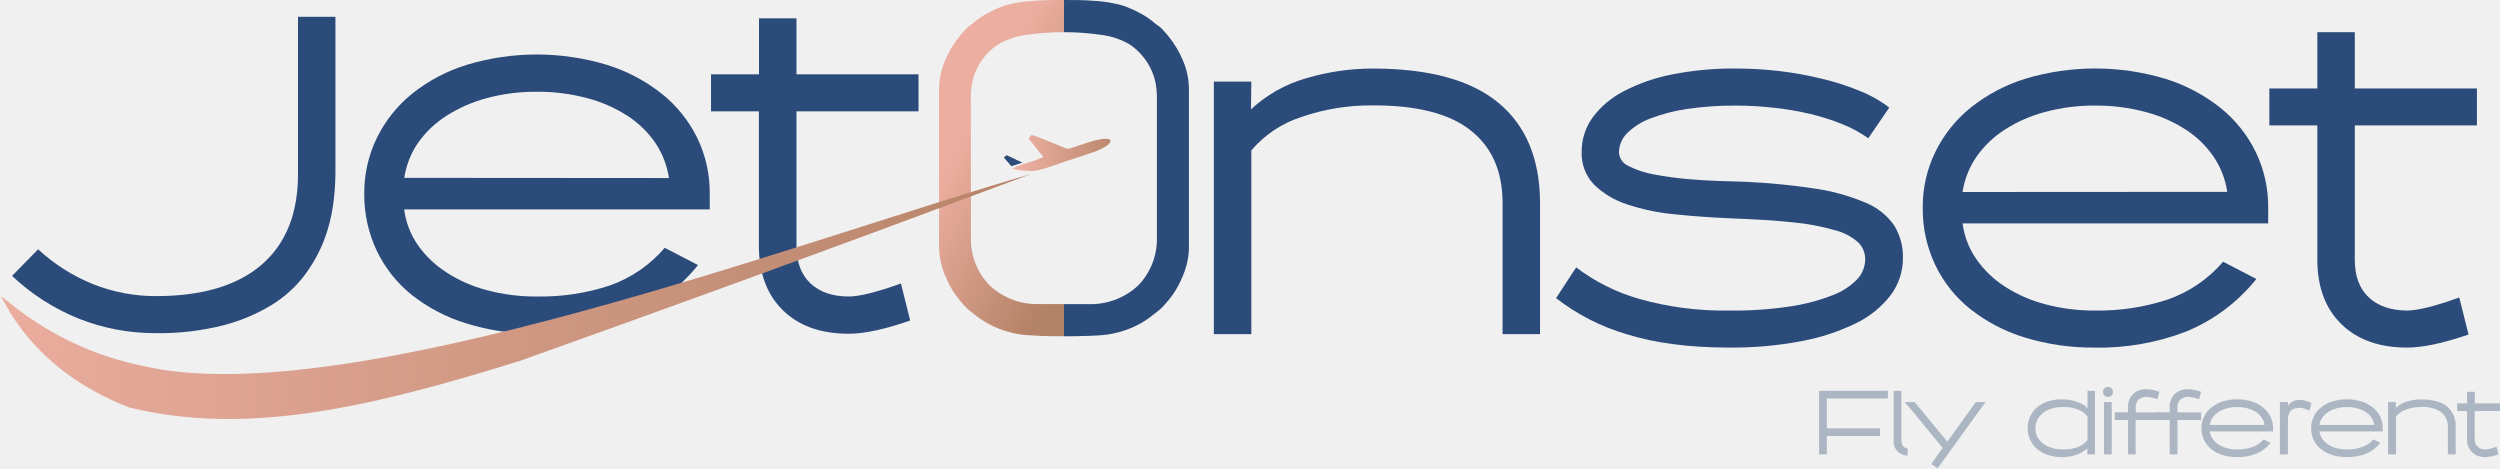
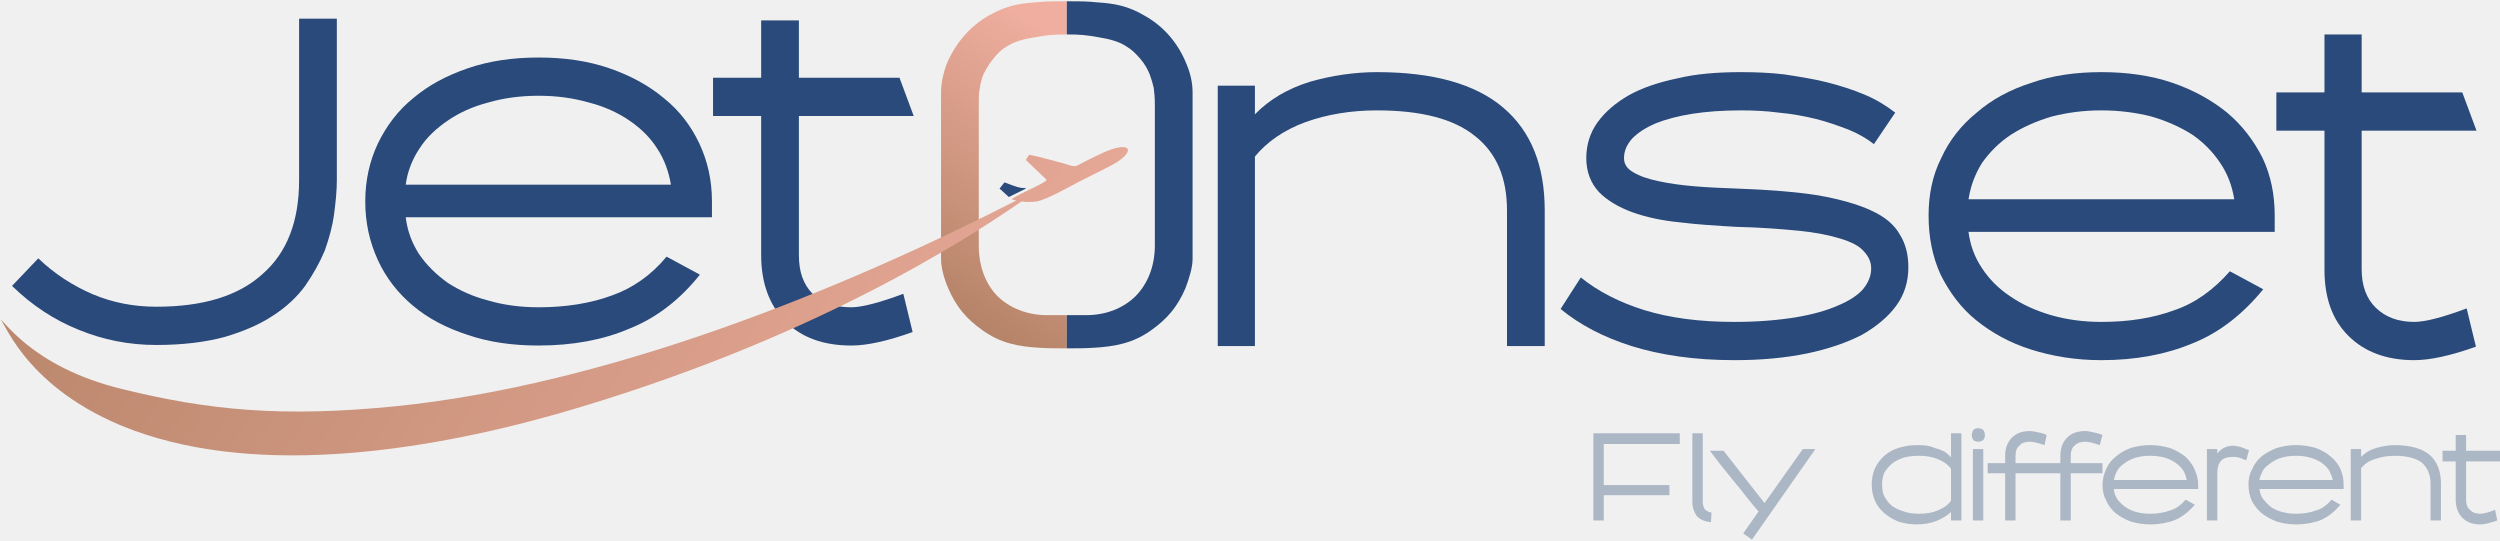
- <svg xmlns="http://www.w3.org/2000/svg" xmlns:xlink="http://www.w3.org/1999/xlink" viewBox="0 0 621.74 116.44">
+ <svg xmlns="http://www.w3.org/2000/svg" width="208" height="45" viewBox="0 0 208 45" fill="none">
+   <g clip-path="url(#clip0)">
+     <path d="M138.894 41.198H133.435V43.304H132.57V36.05H139.759V36.939H133.435V40.356H138.894V41.198ZM208 38.39H205.179V41.573C205.179 41.947 205.27 42.228 205.498 42.415C205.725 42.649 205.998 42.743 206.362 42.743C206.635 42.743 206.999 42.649 207.591 42.415L207.773 43.304C207.227 43.492 206.726 43.632 206.362 43.632C205.725 43.632 205.225 43.445 204.861 43.071C204.497 42.696 204.315 42.181 204.315 41.573V38.39H203.223V37.501H204.315V36.19H205.179V37.501H208V38.39ZM203.087 43.304H202.222V40.215C202.222 39.467 201.949 38.905 201.494 38.484C200.994 38.109 200.22 37.922 199.22 37.922C198.628 37.922 198.082 38.016 197.582 38.203C197.081 38.343 196.717 38.624 196.444 38.952V43.304H195.58V37.36H196.444V38.016C196.808 37.641 197.218 37.407 197.718 37.267C198.219 37.126 198.719 37.033 199.22 37.033C200.539 37.033 201.494 37.314 202.131 37.828C202.768 38.39 203.087 39.186 203.087 40.215V43.304ZM191.031 43.632C190.439 43.632 189.893 43.538 189.438 43.398C188.938 43.211 188.528 42.977 188.164 42.696C187.846 42.415 187.573 42.088 187.346 41.666C187.164 41.245 187.073 40.824 187.073 40.309C187.073 39.841 187.164 39.42 187.391 38.998C187.573 38.577 187.846 38.25 188.164 37.969C188.528 37.688 188.938 37.454 189.438 37.267C189.939 37.126 190.439 37.033 191.031 37.033C191.622 37.033 192.168 37.126 192.668 37.267C193.169 37.454 193.578 37.688 193.897 37.969C194.261 38.25 194.534 38.624 194.716 38.998C194.898 39.42 194.989 39.841 194.989 40.309V40.684H187.983C188.028 41.011 188.119 41.292 188.301 41.526C188.483 41.76 188.71 41.994 188.938 42.181C189.211 42.368 189.529 42.509 189.893 42.602C190.257 42.696 190.621 42.743 191.031 42.743C191.668 42.743 192.213 42.649 192.714 42.462C193.214 42.322 193.624 41.994 193.988 41.573L194.716 41.994C194.261 42.556 193.715 42.977 193.123 43.258C192.532 43.492 191.804 43.632 191.031 43.632ZM194.079 39.935C194.033 39.654 193.897 39.373 193.76 39.092C193.578 38.858 193.396 38.671 193.123 38.484C192.85 38.296 192.532 38.156 192.168 38.062C191.85 37.969 191.44 37.922 191.031 37.922C190.621 37.922 190.257 37.969 189.893 38.062C189.529 38.156 189.256 38.296 188.983 38.484C188.71 38.671 188.483 38.858 188.301 39.092C188.164 39.373 188.028 39.654 187.983 39.935H194.079ZM183.615 43.304V37.36H184.479V37.735C184.752 37.36 185.162 37.126 185.708 37.08C185.844 37.08 185.981 37.08 186.072 37.126C186.208 37.126 186.299 37.173 186.39 37.173C186.527 37.22 186.618 37.267 186.754 37.314C186.845 37.36 186.982 37.407 187.118 37.454L186.891 38.296C186.754 38.25 186.618 38.203 186.527 38.156C186.436 38.109 186.345 38.109 186.254 38.062C186.163 38.062 186.072 38.016 185.981 38.016C185.89 38.016 185.799 38.016 185.708 38.016C184.889 38.016 184.479 38.437 184.479 39.373V43.304H183.615ZM178.884 43.632C178.292 43.632 177.792 43.538 177.291 43.398C176.791 43.211 176.381 42.977 176.018 42.696C175.699 42.415 175.426 42.088 175.244 41.666C175.017 41.245 174.926 40.824 174.926 40.309C174.926 39.841 175.062 39.42 175.244 38.998C175.426 38.577 175.699 38.25 176.063 37.969C176.381 37.688 176.791 37.454 177.291 37.267C177.792 37.126 178.292 37.033 178.884 37.033C179.475 37.033 180.021 37.126 180.521 37.267C181.022 37.454 181.431 37.688 181.795 37.969C182.114 38.25 182.387 38.624 182.569 38.998C182.751 39.42 182.887 39.841 182.887 40.309V40.684H175.881C175.881 41.011 176.018 41.292 176.154 41.526C176.336 41.76 176.563 41.994 176.836 42.181C177.109 42.368 177.382 42.509 177.746 42.602C178.11 42.696 178.474 42.743 178.884 42.743C179.521 42.743 180.066 42.649 180.567 42.462C181.067 42.322 181.477 41.994 181.841 41.573L182.614 41.994C182.114 42.556 181.613 42.977 180.976 43.258C180.385 43.492 179.657 43.632 178.884 43.632ZM181.932 39.935C181.886 39.654 181.795 39.373 181.613 39.092C181.431 38.858 181.249 38.671 180.976 38.484C180.703 38.296 180.385 38.156 180.066 38.062C179.703 37.969 179.293 37.922 178.884 37.922C178.474 37.922 178.11 37.969 177.746 38.062C177.428 38.156 177.109 38.296 176.836 38.484C176.563 38.671 176.336 38.858 176.199 39.092C176.018 39.373 175.927 39.654 175.881 39.935H181.932ZM171.423 43.304V39.373H170.285H169.967H167.692V43.304H166.828V39.373H165.372V38.531H166.828V37.922C166.828 37.314 167.01 36.799 167.374 36.424C167.738 36.05 168.238 35.863 168.875 35.863C169.057 35.863 169.284 35.909 169.512 35.956C169.739 36.003 170.012 36.05 170.285 36.19L170.103 37.033C169.557 36.846 169.148 36.752 168.875 36.752C168.511 36.752 168.192 36.846 168.011 37.08C167.783 37.267 167.692 37.548 167.692 37.922V38.531H169.967H170.285H171.423V37.922C171.423 37.314 171.605 36.799 171.969 36.424C172.332 36.05 172.833 35.863 173.515 35.863C173.697 35.863 173.879 35.909 174.107 35.956C174.334 36.003 174.607 36.05 174.926 36.19L174.698 37.033C174.152 36.846 173.743 36.752 173.515 36.752C173.106 36.752 172.833 36.846 172.605 37.08C172.378 37.267 172.287 37.548 172.287 37.922V38.531H174.926V39.373H172.287V43.304H171.423ZM165.008 43.304H164.143V37.36H165.008V43.304ZM164.052 36.19C164.052 36.05 164.098 35.909 164.189 35.769C164.28 35.675 164.416 35.629 164.598 35.629C164.735 35.629 164.871 35.675 165.008 35.769C165.099 35.909 165.144 36.05 165.144 36.19C165.144 36.377 165.099 36.471 165.008 36.611C164.871 36.705 164.735 36.752 164.598 36.752C164.416 36.752 164.28 36.705 164.189 36.611C164.098 36.471 164.052 36.377 164.052 36.19ZM159.458 43.632C158.912 43.632 158.411 43.538 157.956 43.398C157.501 43.211 157.092 42.977 156.773 42.696C156.455 42.415 156.182 42.088 156 41.666C155.818 41.245 155.727 40.824 155.727 40.309C155.727 39.841 155.818 39.373 156 38.952C156.182 38.577 156.455 38.203 156.773 37.922C157.092 37.641 157.501 37.407 157.956 37.267C158.411 37.126 158.912 37.033 159.458 37.033C159.731 37.033 160.004 37.033 160.322 37.08C160.595 37.126 160.868 37.22 161.095 37.314C161.368 37.36 161.596 37.501 161.823 37.594C162.005 37.735 162.187 37.875 162.324 38.062V36.05H163.188V43.304H162.324V42.602C161.96 42.93 161.55 43.164 161.095 43.351C160.595 43.538 160.049 43.632 159.458 43.632ZM159.685 42.743C160.276 42.743 160.822 42.649 161.232 42.462C161.687 42.275 162.051 42.041 162.324 41.666V38.998C162.051 38.624 161.687 38.39 161.232 38.203C160.777 38.016 160.276 37.922 159.685 37.922C159.23 37.922 158.775 37.969 158.411 38.062C158.047 38.203 157.683 38.343 157.41 38.577C157.137 38.811 156.955 39.045 156.773 39.326C156.637 39.654 156.591 39.981 156.591 40.309C156.591 40.684 156.637 41.011 156.773 41.292C156.955 41.62 157.137 41.854 157.41 42.088C157.683 42.275 158.047 42.462 158.411 42.556C158.775 42.696 159.23 42.743 159.685 42.743ZM143.398 37.501L146.81 41.854L149.995 37.36H151.041L145.764 44.896L145.036 44.381L146.31 42.556C145.991 42.181 145.627 41.76 145.263 41.292C144.945 40.871 144.581 40.403 144.171 39.935C143.808 39.467 143.444 39.045 143.08 38.577C142.761 38.156 142.579 37.922 142.261 37.501H143.398ZM141.669 36.05V41.76C141.669 41.854 141.669 41.947 141.715 42.041C141.715 42.134 141.76 42.228 141.806 42.322C141.851 42.415 141.942 42.462 142.033 42.509C142.124 42.602 142.261 42.602 142.397 42.649L142.352 43.445C141.806 43.398 141.442 43.211 141.169 42.93C140.941 42.602 140.805 42.228 140.805 41.76V36.05H141.669Z" fill="#ACB7C5" />
+     <path d="M128.521 28.795H125.382V17.515C125.382 14.801 124.518 12.741 122.744 11.337C120.969 9.886 118.24 9.184 114.555 9.184C112.416 9.184 110.415 9.512 108.595 10.167C106.821 10.822 105.41 11.805 104.409 13.022V28.795H101.316V7.125H104.409V9.512C105.638 8.248 107.185 7.359 109.004 6.797C110.824 6.282 112.689 6.001 114.555 6.001C119.241 6.001 122.744 6.984 125.064 8.95C127.384 10.916 128.521 13.771 128.521 17.515V28.795Z" fill="#294A7A" />
+     <path d="M144.308 29.965C140.987 29.965 138.166 29.544 135.755 28.795C133.389 28.046 131.433 27.017 129.841 25.706L131.524 23.085C132.98 24.255 134.709 25.144 136.801 25.8C138.94 26.455 141.396 26.783 144.308 26.783C146.219 26.783 147.902 26.642 149.358 26.408C150.768 26.174 151.951 25.846 152.906 25.425C153.816 25.051 154.544 24.583 154.999 24.068C155.454 23.506 155.682 22.945 155.682 22.336C155.682 21.774 155.454 21.306 155.045 20.885C154.681 20.464 154.044 20.136 153.134 19.855C152.224 19.575 151.087 19.341 149.676 19.2C148.22 19.06 146.492 18.919 144.444 18.873C142.807 18.779 141.26 18.685 139.759 18.498C138.303 18.358 136.983 18.077 135.801 17.656C134.663 17.235 133.708 16.673 133.025 15.971C132.343 15.222 131.979 14.286 131.979 13.162C131.979 12.039 132.297 11.056 132.889 10.214C133.526 9.325 134.39 8.576 135.528 7.92C136.619 7.312 137.984 6.844 139.577 6.516C141.123 6.142 142.898 6.001 144.854 6.001C146.037 6.001 147.265 6.048 148.448 6.189C149.676 6.376 150.859 6.563 151.997 6.844C153.088 7.125 154.135 7.452 155.136 7.874C156.137 8.295 156.955 8.81 157.683 9.371L155.909 11.992C155.318 11.524 154.59 11.103 153.771 10.775C152.906 10.448 151.997 10.12 151.041 9.886C150.086 9.652 149.039 9.465 147.993 9.371C146.947 9.231 145.9 9.184 144.854 9.184C143.353 9.184 142.033 9.278 140.805 9.465C139.622 9.652 138.576 9.933 137.757 10.261C136.892 10.635 136.255 11.056 135.801 11.524C135.346 12.039 135.118 12.554 135.118 13.162C135.118 13.677 135.391 14.052 135.892 14.333C136.437 14.66 137.12 14.894 138.03 15.082C138.894 15.269 139.895 15.409 141.032 15.503C142.124 15.596 143.307 15.643 144.535 15.69C147.22 15.784 149.449 15.971 151.269 16.252C153.088 16.579 154.59 17 155.682 17.515C156.819 18.03 157.592 18.685 158.047 19.481C158.548 20.277 158.775 21.166 158.775 22.243C158.775 23.413 158.457 24.489 157.774 25.425C157.092 26.361 156.137 27.157 154.908 27.859C153.634 28.514 152.133 29.029 150.359 29.404C148.539 29.778 146.537 29.965 144.308 29.965Z" fill="#294A7A" />
+     <path d="M174.835 29.965C172.696 29.965 170.74 29.638 168.966 29.076C167.192 28.514 165.69 27.672 164.416 26.642C163.143 25.613 162.187 24.302 161.459 22.851C160.777 21.353 160.458 19.715 160.458 17.937C160.458 16.205 160.777 14.614 161.505 13.162C162.187 11.665 163.188 10.401 164.462 9.371C165.69 8.295 167.237 7.452 169.011 6.891C170.74 6.282 172.696 6.001 174.835 6.001C176.973 6.001 178.975 6.282 180.749 6.891C182.523 7.499 184.024 8.342 185.298 9.371C186.572 10.448 187.528 11.712 188.255 13.162C188.938 14.614 189.256 16.205 189.256 17.937V19.294H163.78C163.916 20.37 164.28 21.4 164.917 22.336C165.508 23.226 166.282 24.021 167.283 24.676C168.238 25.332 169.375 25.846 170.649 26.221C171.968 26.595 173.333 26.783 174.835 26.783C177.155 26.783 179.157 26.455 180.931 25.8C182.705 25.191 184.206 24.068 185.526 22.57L188.301 24.068C186.618 26.127 184.661 27.672 182.432 28.561C180.203 29.497 177.655 29.965 174.835 29.965ZM185.89 16.579C185.708 15.456 185.344 14.473 184.707 13.537C184.115 12.648 183.342 11.852 182.387 11.197C181.431 10.588 180.294 10.073 179.02 9.699C177.746 9.371 176.336 9.184 174.835 9.184C173.333 9.184 171.968 9.371 170.695 9.699C169.421 10.073 168.283 10.588 167.328 11.197C166.327 11.852 165.554 12.648 164.917 13.537C164.325 14.473 163.961 15.456 163.78 16.579H185.89Z" fill="#294A7A" />
+     <path d="M13.011 28.702C10.737 28.702 8.598 28.28 6.551 27.438C4.549 26.642 2.684 25.425 1.001 23.787L3.185 21.494C4.549 22.804 6.096 23.787 7.734 24.489C9.417 25.191 11.146 25.519 13.011 25.519C16.878 25.519 19.835 24.63 21.837 22.804C23.884 21.026 24.885 18.405 24.885 14.988V1.555H28.024V14.988C28.024 15.877 27.933 16.767 27.797 17.796C27.661 18.826 27.388 19.809 27.024 20.838C26.614 21.821 26.068 22.804 25.386 23.787C24.703 24.723 23.794 25.566 22.702 26.268C21.564 27.017 20.245 27.578 18.653 28.046C17.06 28.468 15.195 28.702 13.011 28.702Z" fill="#294A7A" />
+     <path d="M44.812 28.748C42.628 28.748 40.672 28.468 38.898 27.859C37.169 27.297 35.622 26.502 34.348 25.425C33.12 24.396 32.119 23.132 31.437 21.634C30.754 20.136 30.39 18.545 30.39 16.767C30.39 14.988 30.754 13.397 31.437 11.946C32.164 10.448 33.12 9.184 34.394 8.154C35.667 7.078 37.169 6.282 38.943 5.674C40.717 5.065 42.674 4.785 44.812 4.785C46.95 4.785 48.906 5.065 50.681 5.674C52.455 6.282 54.002 7.125 55.276 8.201C56.549 9.231 57.505 10.495 58.187 11.946C58.87 13.397 59.234 14.988 59.234 16.767V18.077H33.757C33.893 19.2 34.257 20.183 34.849 21.119C35.486 22.055 36.259 22.804 37.214 23.506C38.215 24.162 39.353 24.676 40.626 25.004C41.9 25.378 43.311 25.566 44.812 25.566C47.087 25.566 49.134 25.238 50.908 24.583C52.637 23.974 54.184 22.898 55.458 21.353L58.233 22.851C56.549 24.957 54.593 26.455 52.364 27.344C50.18 28.28 47.633 28.748 44.812 28.748ZM55.822 15.362C55.639 14.286 55.276 13.256 54.684 12.367C54.093 11.431 53.319 10.682 52.364 10.027C51.409 9.371 50.271 8.857 48.997 8.529C47.678 8.154 46.313 7.967 44.812 7.967C43.311 7.967 41.9 8.154 40.626 8.529C39.353 8.857 38.215 9.371 37.26 10.027C36.304 10.682 35.486 11.431 34.894 12.367C34.303 13.256 33.893 14.286 33.757 15.362H55.822Z" fill="#294A7A" />
+     <path d="M76.021 9.652H66.467V21.213C66.467 22.617 66.831 23.647 67.605 24.442C68.378 25.191 69.47 25.566 70.835 25.566C71.699 25.566 73.155 25.191 75.157 24.442L75.93 27.625C73.837 28.374 72.154 28.748 70.835 28.748C68.514 28.748 66.695 28.093 65.33 26.736C64.01 25.378 63.328 23.553 63.328 21.213V9.652H59.325V6.47H63.328V1.695H66.467V6.47H74.838L76.021 9.652Z" fill="#294A7A" />
+     <path d="M206.044 10.869H196.49V22.43C196.49 23.787 196.899 24.864 197.673 25.613C198.446 26.361 199.493 26.783 200.857 26.783C201.767 26.783 203.223 26.408 205.225 25.659L205.998 28.842C203.906 29.591 202.177 29.965 200.857 29.965C198.537 29.965 196.717 29.263 195.398 27.953C194.033 26.595 193.396 24.77 193.396 22.43V10.869H189.393V7.686H193.396V2.866H196.49V7.686H204.861L206.044 10.869Z" fill="#294A7A" />
+     <path fill-rule="evenodd" clip-rule="evenodd" d="M81.435 20.417C81.435 22.149 81.981 23.6 82.982 24.63C83.983 25.613 85.438 26.221 87.122 26.221C87.668 26.221 88.213 26.221 88.759 26.221C88.759 27.11 88.759 28.046 88.759 28.982C87.941 28.982 87.167 28.982 86.53 28.936C84.756 28.842 83.255 28.561 81.753 27.485C80.434 26.549 79.57 25.566 78.887 23.974C78.523 23.132 78.296 22.243 78.296 21.541C78.296 16.907 78.296 12.32 78.296 7.686C78.296 6.891 78.478 6.095 78.751 5.346C79.479 3.614 80.707 2.164 82.299 1.274C83.618 0.525 84.665 0.291 86.166 0.198C86.985 0.104 87.895 0.104 88.759 0.104C88.759 1.04 88.759 1.929 88.759 2.866C87.713 2.866 87.076 2.912 86.121 3.1C85.165 3.24 84.347 3.474 83.71 3.895C83.3 4.129 82.936 4.504 82.618 4.925C82.299 5.299 82.026 5.767 81.799 6.235C81.662 6.61 81.571 6.938 81.526 7.312C81.435 7.686 81.435 8.154 81.435 8.669C81.435 12.601 81.435 16.486 81.435 20.417Z" fill="url(#paint0_linear)" />
+     <path d="M96.084 20.417V8.669C96.084 8.154 96.038 7.686 95.993 7.312C95.902 6.938 95.811 6.61 95.674 6.235C95.493 5.767 95.22 5.299 94.901 4.925C94.537 4.504 94.173 4.129 93.764 3.895C93.172 3.474 92.308 3.24 91.398 3.1C90.397 2.912 89.806 2.866 88.759 2.866V0.104C89.624 0.104 90.488 0.104 91.307 0.198C92.808 0.291 93.9 0.525 95.174 1.274C96.812 2.164 98.04 3.614 98.723 5.346C99.041 6.095 99.223 6.891 99.223 7.686V21.541C99.223 22.243 98.95 23.132 98.632 23.974C97.949 25.566 97.085 26.549 95.766 27.485C94.264 28.561 92.717 28.842 90.943 28.936C90.306 28.982 89.533 28.982 88.759 28.982V26.221H90.352C92.081 26.221 93.491 25.613 94.492 24.63C95.493 23.6 96.084 22.149 96.084 20.417Z" fill="#294A7A" />
+     <path fill-rule="evenodd" clip-rule="evenodd" d="M84.983 16.767C85.393 16.813 85.757 16.813 86.212 16.767C87.076 16.626 88.85 15.596 89.669 15.175C90.443 14.801 91.489 14.239 92.263 13.865C94.628 12.694 94.31 11.478 91.489 12.835C90.898 13.116 90.261 13.443 89.624 13.771C89.351 13.911 88.896 13.724 88.623 13.631C88.077 13.49 85.893 12.882 85.62 12.882L85.347 13.303L86.667 14.567C86.803 14.707 87.031 14.894 87.076 14.988C86.94 15.175 85.848 15.69 85.62 15.784C85.211 16.018 84.528 16.298 84.165 16.579C84.255 16.626 84.437 16.673 84.574 16.673C69.743 24.255 50.453 32.025 32.892 33.803C23.43 34.739 17.379 34.131 10.282 32.399C2.411 30.527 0.136 26.268 0 26.595C0.227 26.221 1.683 31.884 10.054 35.395C20.563 39.747 34.712 37.735 46.45 34.412C67.605 28.327 80.479 19.856 84.983 16.767Z" fill="url(#paint1_linear)" />
+     <path fill-rule="evenodd" clip-rule="evenodd" d="M84.801 15.596C84.392 15.503 83.983 15.316 83.573 15.175L83.164 15.69L83.937 16.392C84.301 16.205 84.983 15.877 85.347 15.69C85.302 15.643 85.302 15.643 85.302 15.643C85.165 15.643 84.938 15.643 84.801 15.596Z" fill="#294A7A" />
+   </g>
  <defs>
-     <linearGradient id="linear-gradient" x1="1136.64" y1="-2354.34" x2="2254.02" y2="-2960.6" gradientTransform="matrix(0.03, 0, 0, -0.03, 204.99, -36.47)" gradientUnits="userSpaceOnUse">
-       <stop offset="0" stop-color="#ecaea0" />
-       <stop offset="1" stop-color="#b48266" />
+     <linearGradient id="paint0_linear" x1="89.806" y1="4.368" x2="76.712" y2="24.375" gradientUnits="userSpaceOnUse">
+       <stop stop-color="#EFAE9F" />
+       <stop offset="1" stop-color="#B58367" />
    </linearGradient>
-     <linearGradient id="linear-gradient-2" x1="1643.68" y1="-2615.92" x2="2498.23" y2="-2615.92" xlink:href="#linear-gradient" />
-     <linearGradient id="linear-gradient-3" x1="-7183.75" y1="-3609.02" x2="2035.02" y2="-4050.44" xlink:href="#linear-gradient" />
+     <linearGradient id="paint1_linear" x1="86.153" y1="52.65" x2="7.125" y2="0.636" gradientUnits="userSpaceOnUse">
+       <stop stop-color="#EFAE9F" />
+       <stop offset="1" stop-color="#B58367" />
+     </linearGradient>
+     <clipPath id="clip0">
+       <rect width="208" height="45" fill="white" />
+     </clipPath>
  </defs>
-   <g id="Layer_2" data-name="Layer 2">
-     <g id="Layer_1-2" data-name="Layer 1">
-       <g id="Layer_1-3" data-name="Layer_1">
-         <polygon points="467.56 108.44 454.33 108.44 454.33 112.99 452.4 112.99 452.4 97.2 469.51 97.2 469.51 99.11 454.33 99.11 454.33 106.53 467.56 106.53 467.56 108.44" style="fill:#acb6c3" />
-         <path id="_1" data-name="1" d="M472.87,97.2v12.41a3,3,0,0,0,.08.65,1.83,1.83,0,0,0,.26.59,1.48,1.48,0,0,0,.5.46,2.05,2.05,0,0,0,.77.25l-.09,1.76a3.71,3.71,0,0,1-2.6-1.15,3.77,3.77,0,0,1-.85-2.5V97.2Z" style="fill:#acb6c3" />
-         <path id="_2" data-name="2" d="M476.17,100l8.13,9.84,7.07-9.84h2.41l-11.89,16.46-1.6-1.07,2.84-4-2.3-2.78-2.46-3-2.45-3L473.68,100Z" style="fill:#acb6c3" />
-         <path id="_3" data-name="3" d="M512.73,113.68a10.48,10.48,0,0,1-3.39-.52,8,8,0,0,1-2.68-1.46,6.66,6.66,0,0,1-1.76-2.28,7.2,7.2,0,0,1,0-5.89,6.68,6.68,0,0,1,1.76-2.26,7.94,7.94,0,0,1,2.68-1.45,10.76,10.76,0,0,1,3.39-.51,11.61,11.61,0,0,1,1.85.14,10.28,10.28,0,0,1,1.8.42,9.19,9.19,0,0,1,1.59.69,4.42,4.42,0,0,1,1.18,1V97.2H521V113h-1.89v-1.47a8.62,8.62,0,0,1-2.81,1.6,10.81,10.81,0,0,1-3.61.56Zm.46-1.9a9.56,9.56,0,0,0,3.53-.6,5.76,5.76,0,0,0,2.43-1.74v-5.89a5.8,5.8,0,0,0-2.44-1.73,9.58,9.58,0,0,0-3.52-.61,10.26,10.26,0,0,0-2.86.38,6.9,6.9,0,0,0-2.21,1.08,5,5,0,0,0-1.42,1.68,4.65,4.65,0,0,0-.5,2.14,4.72,4.72,0,0,0,.5,2.17,4.92,4.92,0,0,0,1.42,1.67,7.1,7.1,0,0,0,2.21,1.07,10.26,10.26,0,0,0,2.86.38Z" style="fill:#acb6c3" />
-         <path id="_4" data-name="4" d="M525.18,113h-1.93V100h1.93ZM523,97.46a1.27,1.27,0,0,1,.34-.89,1.2,1.2,0,0,1,.89-.36,1.25,1.25,0,0,1,1.26,1.25,1.19,1.19,0,0,1-.37.9,1.21,1.21,0,0,1-.89.36,1.2,1.2,0,0,1-.89-.36A1.25,1.25,0,0,1,523,97.46Z" style="fill:#acb6c3" />
-         <path id="_5" data-name="5" d="M529.23,113v-8.54h-3.29v-1.91h3.29V101.3A4.44,4.44,0,0,1,530.47,98a4.64,4.64,0,0,1,3.4-1.21,7.42,7.42,0,0,1,1.39.15,12.2,12.2,0,0,1,1.78.51l-.48,1.85a9.68,9.68,0,0,0-2.69-.6,2.75,2.75,0,0,0-2,.69,2.53,2.53,0,0,0-.72,1.92v1.25H537v1.91h-5.88V113Z" style="fill:#acb6c3" />
-         <path id="_6" data-name="6" d="M539.6,113v-8.54h-3.3v-1.91h3.3V101.3A4.43,4.43,0,0,1,540.83,98a4.66,4.66,0,0,1,3.41-1.21,7.51,7.51,0,0,1,1.39.15,12.2,12.2,0,0,1,1.78.51l-.48,1.85a9.76,9.76,0,0,0-2.69-.6,2.78,2.78,0,0,0-2,.69,2.57,2.57,0,0,0-.71,1.92v1.25h5.88v1.91h-5.88V113Z" style="fill:#acb6c3" />
-         <path id="_7" data-name="7" d="M556.38,113.68a11.83,11.83,0,0,1-3.63-.52,8.42,8.42,0,0,1-2.81-1.46,6.56,6.56,0,0,1-1.81-2.28,6.67,6.67,0,0,1-.64-2.94,6.47,6.47,0,0,1,.65-2.88,6.91,6.91,0,0,1,1.82-2.28,8.64,8.64,0,0,1,2.81-1.48,11.49,11.49,0,0,1,3.61-.53,11.7,11.7,0,0,1,3.65.54,8.85,8.85,0,0,1,2.81,1.49,6.72,6.72,0,0,1,1.82,2.27,6.56,6.56,0,0,1,.64,2.87v.81H549.55a4.14,4.14,0,0,0,.7,1.82,5.21,5.21,0,0,0,1.46,1.42,7.24,7.24,0,0,0,2.09.92,9.7,9.7,0,0,0,2.58.32,11.49,11.49,0,0,0,3.77-.57,6.64,6.64,0,0,0,2.83-1.94l1.71.89a9,9,0,0,1-3.62,2.71,12.57,12.57,0,0,1-4.69.82Zm6.81-8a4.36,4.36,0,0,0-.7-1.81,5.1,5.1,0,0,0-1.44-1.41,7.37,7.37,0,0,0-2.09-.9,10.21,10.21,0,0,0-5.15,0,7.56,7.56,0,0,0-2.08.9,5,5,0,0,0-1.46,1.41,4.21,4.21,0,0,0-.72,1.81Z" style="fill:#acb6c3" />
-         <path id="_8" data-name="8" d="M567,113V100H569v.91a3.3,3.3,0,0,1,2.71-1.43,4.62,4.62,0,0,1,.84,0,3.76,3.76,0,0,1,.74.16q.38.12.75.27l.82.33-.5,1.86-.81-.32a4.87,4.87,0,0,0-.65-.21l-.59-.12a4.12,4.12,0,0,0-.62,0c-1.79,0-2.69,1-2.69,3V113Z" style="fill:#acb6c3" />
-         <path id="_9" data-name="9" d="M583.66,113.68a11.83,11.83,0,0,1-3.63-.52,8.42,8.42,0,0,1-2.81-1.46,6.56,6.56,0,0,1-1.81-2.28,6.67,6.67,0,0,1-.64-2.94,6.47,6.47,0,0,1,.65-2.88,6.91,6.91,0,0,1,1.82-2.28,8.64,8.64,0,0,1,2.81-1.48,11.49,11.49,0,0,1,3.61-.53,11.7,11.7,0,0,1,3.65.54,8.85,8.85,0,0,1,2.81,1.49,6.72,6.72,0,0,1,1.82,2.27,6.56,6.56,0,0,1,.64,2.87v.81H576.83a4.14,4.14,0,0,0,.7,1.82,5.21,5.21,0,0,0,1.46,1.42,7.24,7.24,0,0,0,2.09.92,9.7,9.7,0,0,0,2.58.32,11.39,11.39,0,0,0,3.76-.57,6.52,6.52,0,0,0,2.83-1.94l1.72.89a9,9,0,0,1-3.62,2.71,12.57,12.57,0,0,1-4.69.82Zm6.81-8a4.36,4.36,0,0,0-.7-1.81,5,5,0,0,0-1.45-1.41,7.18,7.18,0,0,0-2.08-.9,10.21,10.21,0,0,0-5.15,0,7.43,7.43,0,0,0-2.08.9,5,5,0,0,0-1.46,1.41,4.21,4.21,0,0,0-.72,1.81Z" style="fill:#acb6c3" />
-         <path id="_10" data-name="10" d="M610.7,113h-1.93v-6.77a4.46,4.46,0,0,0-1.64-3.72,8.14,8.14,0,0,0-5-1.29,10.77,10.77,0,0,0-3.66.6,5.6,5.6,0,0,0-2.59,1.72V113H593.9V100h1.93l0,1.43a7,7,0,0,1,2.85-1.61,12.09,12.09,0,0,1,3.42-.49q4.35,0,6.48,1.76a6.29,6.29,0,0,1,2.14,5.15V113Z" style="fill:#acb6c3" />
-         <path id="_11" data-name="11" d="M621.74,102.23h-6.29v6.94a2.5,2.5,0,0,0,.72,1.92,2.72,2.72,0,0,0,2,.69,9.23,9.23,0,0,0,2.69-.68l.48,1.91a10.21,10.21,0,0,1-3.17.67,4.64,4.64,0,0,1-3.38-1.2,4.41,4.41,0,0,1-1.24-3.31v-6.94h-2.47v-1.9h2.47V97.44h1.93v2.89h6.29v1.9Z" style="fill:#acb6c3" />
-         <path d="M383,83.09h-9.32V50.43q0-11.72-7.93-18t-24.36-6.22a52.7,52.7,0,0,0-17.7,2.87,27.29,27.29,0,0,0-12.49,8.33V83.09h-9.32V20.29h9.32l-.09,6.91a33.67,33.67,0,0,1,13.78-7.75,57.89,57.89,0,0,1,16.5-2.4q21,0,31.28,8.53T383,50.43Z" style="fill:#2b4b7a" />
-         <path id="_1-2" data-name="1" d="M430,86.44q-14.76,0-25.38-3.3a52.63,52.63,0,0,1-17.63-9l5-7.64a47.25,47.25,0,0,0,15.75,7.85A77.28,77.28,0,0,0,430,77.23a94.09,94.09,0,0,0,15.07-1,49,49,0,0,0,10.57-2.77,16.7,16.7,0,0,0,6.23-4,7.33,7.33,0,0,0,2-4.92,5.81,5.81,0,0,0-1.78-4.29,13.75,13.75,0,0,0-5.75-3A58.09,58.09,0,0,0,446,55.3q-6.39-.67-15.6-1-7.21-.31-13.87-1a52.62,52.62,0,0,1-11.82-2.46,20.71,20.71,0,0,1-8.27-4.92,11.13,11.13,0,0,1-3.09-8.16,14.39,14.39,0,0,1,2.72-8.53,22.32,22.32,0,0,1,7.75-6.54,44.13,44.13,0,0,1,12.09-4.19,77.51,77.51,0,0,1,15.75-1.46,93.66,93.66,0,0,1,10.78.62,89,89,0,0,1,10.46,1.87,63,63,0,0,1,9.42,3,31.42,31.42,0,0,1,7.54,4.22l-5.23,7.64a30.54,30.54,0,0,0-6.44-3.51,56.45,56.45,0,0,0-8.06-2.56A72.63,72.63,0,0,0,441,26.78a85.23,85.23,0,0,0-9.36-.52,79.66,79.66,0,0,0-12,.83,42.35,42.35,0,0,0-9.16,2.36,16.26,16.26,0,0,0-5.8,3.66,6.78,6.78,0,0,0-2.05,4.76A3.89,3.89,0,0,0,405,41.28a22,22,0,0,0,6.26,2.09,81,81,0,0,0,8.95,1.2c3.33.28,6.82.46,10.45.53a165.88,165.88,0,0,1,20.16,1.72A51.21,51.21,0,0,1,464,50.42a16,16,0,0,1,7.1,5.68,14.88,14.88,0,0,1,2.15,8.1,15.19,15.19,0,0,1-3,9.14,24,24,0,0,1-8.58,7,52.81,52.81,0,0,1-13.59,4.49A91.52,91.52,0,0,1,430,86.44Z" style="fill:#2b4b7a" />
-         <path id="_2-2" data-name="2" d="M521.05,86.44a57.82,57.82,0,0,1-17.53-2.51A41.35,41.35,0,0,1,490,76.86a31.33,31.33,0,0,1-8.73-11,32.34,32.34,0,0,1-3.09-14.18,31,31,0,0,1,3.14-13.92,32.5,32.5,0,0,1,8.79-11,41.56,41.56,0,0,1,13.55-7.17,60.56,60.56,0,0,1,35,.05,42.21,42.21,0,0,1,13.61,7.22A32.21,32.21,0,0,1,561,37.82a31.21,31.21,0,0,1,3.09,13.87v3.87h-76a20,20,0,0,0,3.35,8.79,25.44,25.44,0,0,0,7.07,6.86,34.61,34.61,0,0,0,10.1,4.45,47.37,47.37,0,0,0,12.45,1.57,54.69,54.69,0,0,0,18.16-2.78,32,32,0,0,0,13.66-9.36l8.27,4.29a43.64,43.64,0,0,1-17.48,13.08,60.53,60.53,0,0,1-22.61,4Zm32.86-38.73a21.14,21.14,0,0,0-3.4-8.75,24.45,24.45,0,0,0-7-6.77,34.63,34.63,0,0,0-10-4.36,47,47,0,0,0-12.45-1.57,46.42,46.42,0,0,0-12.4,1.57,35.08,35.08,0,0,0-10,4.36A24.88,24.88,0,0,0,491.53,39a21,21,0,0,0-3.45,8.75Z" style="fill:#2b4b7a" />
-         <path id="_3-2" data-name="3" d="M616,31.18H585.63V64.67q0,6,3.45,9.26t9.53,3.3q4,0,13-3.25l2.31,9.21q-9.42,3.25-15.28,3.25-10.36,0-16.33-5.81t-6-16V31.18H564.38V22h11.93V8h9.32V22H616v9.22Z" style="fill:#2b4b7a" />
-         <path d="M38.78,82.85a51.25,51.25,0,0,1-19.2-3.61A53,53,0,0,1,3,68.61L9.48,62a44.67,44.67,0,0,0,13.6,8.64,42,42,0,0,0,15.7,3q17.28,0,26.33-7.85t9-22.61v-39h9.31v39a58.61,58.61,0,0,1-.62,8.06A39.29,39.29,0,0,1,80.49,60a36.79,36.79,0,0,1-4.81,8.53,29.83,29.83,0,0,1-8.06,7.28,44.66,44.66,0,0,1-12,5.07A64.12,64.12,0,0,1,38.78,82.85Z" style="fill:#2b4b7a" />
-         <path id="_1-3" data-name="1" d="M133.5,83A57.51,57.51,0,0,1,116,80.44a41.28,41.28,0,0,1-13.55-7.06,31.45,31.45,0,0,1-8.74-11A32.35,32.35,0,0,1,90.59,48.2a31.18,31.18,0,0,1,3.14-13.92,32.6,32.6,0,0,1,8.79-11,41.31,41.31,0,0,1,13.56-7.16,60.34,60.34,0,0,1,35,.05,42.07,42.07,0,0,1,13.6,7.22,32.21,32.21,0,0,1,8.74,10.94,31.17,31.17,0,0,1,3.09,13.86v3.88h-76a20,20,0,0,0,3.35,8.79A25.41,25.41,0,0,0,111,67.72a34.35,34.35,0,0,0,10.1,4.45,47.06,47.06,0,0,0,12.45,1.57A54.7,54.7,0,0,0,151.66,71a32,32,0,0,0,13.66-9.37l8.27,4.29A43.69,43.69,0,0,1,156.11,79a60.49,60.49,0,0,1-22.61,4Zm32.87-38.72a21.46,21.46,0,0,0-3.4-8.76,24.62,24.62,0,0,0-7-6.77,35,35,0,0,0-10-4.36,47.09,47.09,0,0,0-12.46-1.57,46.47,46.47,0,0,0-12.4,1.57,35.9,35.9,0,0,0-10,4.36A25.11,25.11,0,0,0,104,35.47a20.87,20.87,0,0,0-3.46,8.76Z" style="fill:#2b4b7a" />
-         <path id="_2-3" data-name="2" d="M228.43,27.69H198.08V61.18q0,6,3.45,9.27t9.53,3.29q4,0,13-3.24l2.3,9.21Q216.92,83,211.06,83q-10.37,0-16.33-5.81t-6-16V27.69H176.83V18.48h11.93V4.56h9.32V18.48h30.35v9.21Z" style="fill:#2b4b7a" />
-         <path d="M287.72,58.85v-34a22.67,22.67,0,0,0-.28-3.94,14.92,14.92,0,0,0-.93-3.12,15.09,15.09,0,0,0-2.35-3.84A14.72,14.72,0,0,0,280.87,11a18.9,18.9,0,0,0-7.11-2.34A64.08,64.08,0,0,0,264.48,8V0c2.58,0,5.25,0,7.64.21a32.09,32.09,0,0,1,7.08,1.16,27.59,27.59,0,0,1,4.5,2,18.15,18.15,0,0,1,3.68,2.57l.3.21A6.24,6.24,0,0,1,289,7.21h0l1.3,1.44.07.1a24.7,24.7,0,0,1,3.87,6.41,18.16,18.16,0,0,1,1.44,6.78V62.1a19.07,19.07,0,0,1-1.75,7.05,21.58,21.58,0,0,1-4,6.28,1.14,1.14,0,0,0-.2.22s-.08.11-.33.41a12.93,12.93,0,0,1-1.61,1.45h0c-.9.72-2,1.53-2.37,1.81a21.85,21.85,0,0,1-4.69,2.48,25.73,25.73,0,0,1-5.33,1.41c-.9.13-2.43.24-4.32.31s-4.17.11-6.55.12v-8h6.17A17.33,17.33,0,0,0,283.06,71a16.6,16.6,0,0,0,4.66-12.13Z" style="fill:#2b4b7a" />
-         <path d="M241.46,24.81V61.4h-7.92V21.94A18,18,0,0,1,235,15.16a25,25,0,0,1,3.86-6.41l.07-.1,1.28-1.42h0a6,6,0,0,1,1.31-1.12l.31-.21a17.88,17.88,0,0,1,3.68-2.57,27.59,27.59,0,0,1,4.5-2A32,32,0,0,1,257.07.21c2.36-.18,5-.22,7.54-.21V8a64.11,64.11,0,0,0-9.18.64A18.9,18.9,0,0,0,248.31,11,14.46,14.46,0,0,0,245,13.91a15.09,15.09,0,0,0-2.35,3.84,13.81,13.81,0,0,0-.93,3.12,22.58,22.58,0,0,0-.29,3.94Zm0,34.61A16.43,16.43,0,0,0,246.13,71a17.33,17.33,0,0,0,12.41,4.62h6.07v8c-2.35,0-4.61,0-6.45-.12s-3.43-.18-4.33-.31a25.81,25.81,0,0,1-5.32-1.41,21.62,21.62,0,0,1-4.69-2.48c-.4-.28-1.48-1.09-2.37-1.81h0a13.72,13.72,0,0,1-1.61-1.45l-.32-.41a1.14,1.14,0,0,0-.2-.22,21.38,21.38,0,0,1-4-6.28,18.88,18.88,0,0,1-1.75-7.05V59.42Z" style="fill:url(#linear-gradient)" />
-         <g id="_1688321342240" data-name=" 1688321342240">
-           <path d="M252,42l1,.22a23.05,23.05,0,0,0,3.46.33c2.13,0,6.8-1.85,9-2.56l5.85-1.93c6.2-2,6.92-5-.36-2.75-1.63.55-3.27,1.06-4.88,1.62-.74.25-1.79-.38-2.46-.65-1.28-.53-6.36-2.63-7.06-2.71l-.77.84,2.78,3.5a10.32,10.32,0,0,1,.9,1.13,24.68,24.68,0,0,1-3.8,1.41,22.08,22.08,0,0,0-3.82,1.43L252,42Z" style="fill:url(#linear-gradient-2)" />
-           <path d="M254,40.31a16.8,16.8,0,0,1-1.82-.87c-.58-.3-1.23-.52-1.82-.85l-.72.56,1.88,2.18,2.33-.74.28-.1c0-.22,0-.17-.13-.18Z" style="fill:#2b4b7a" />
-         </g>
-         <path d="M256.36,43.3c-5.58,2-52.25,19.75-127,46.43-37.65,11.73-68.1,18.72-97.22,11.61C6,91.21.61,72.64,0,73.69.39,72.81,11.94,86.12,35.51,91,86.08,102.85,200.07,59.52,256.36,43.3Z" style="fill:url(#linear-gradient-3)" />
-       </g>
-     </g>
-   </g>
</svg>
